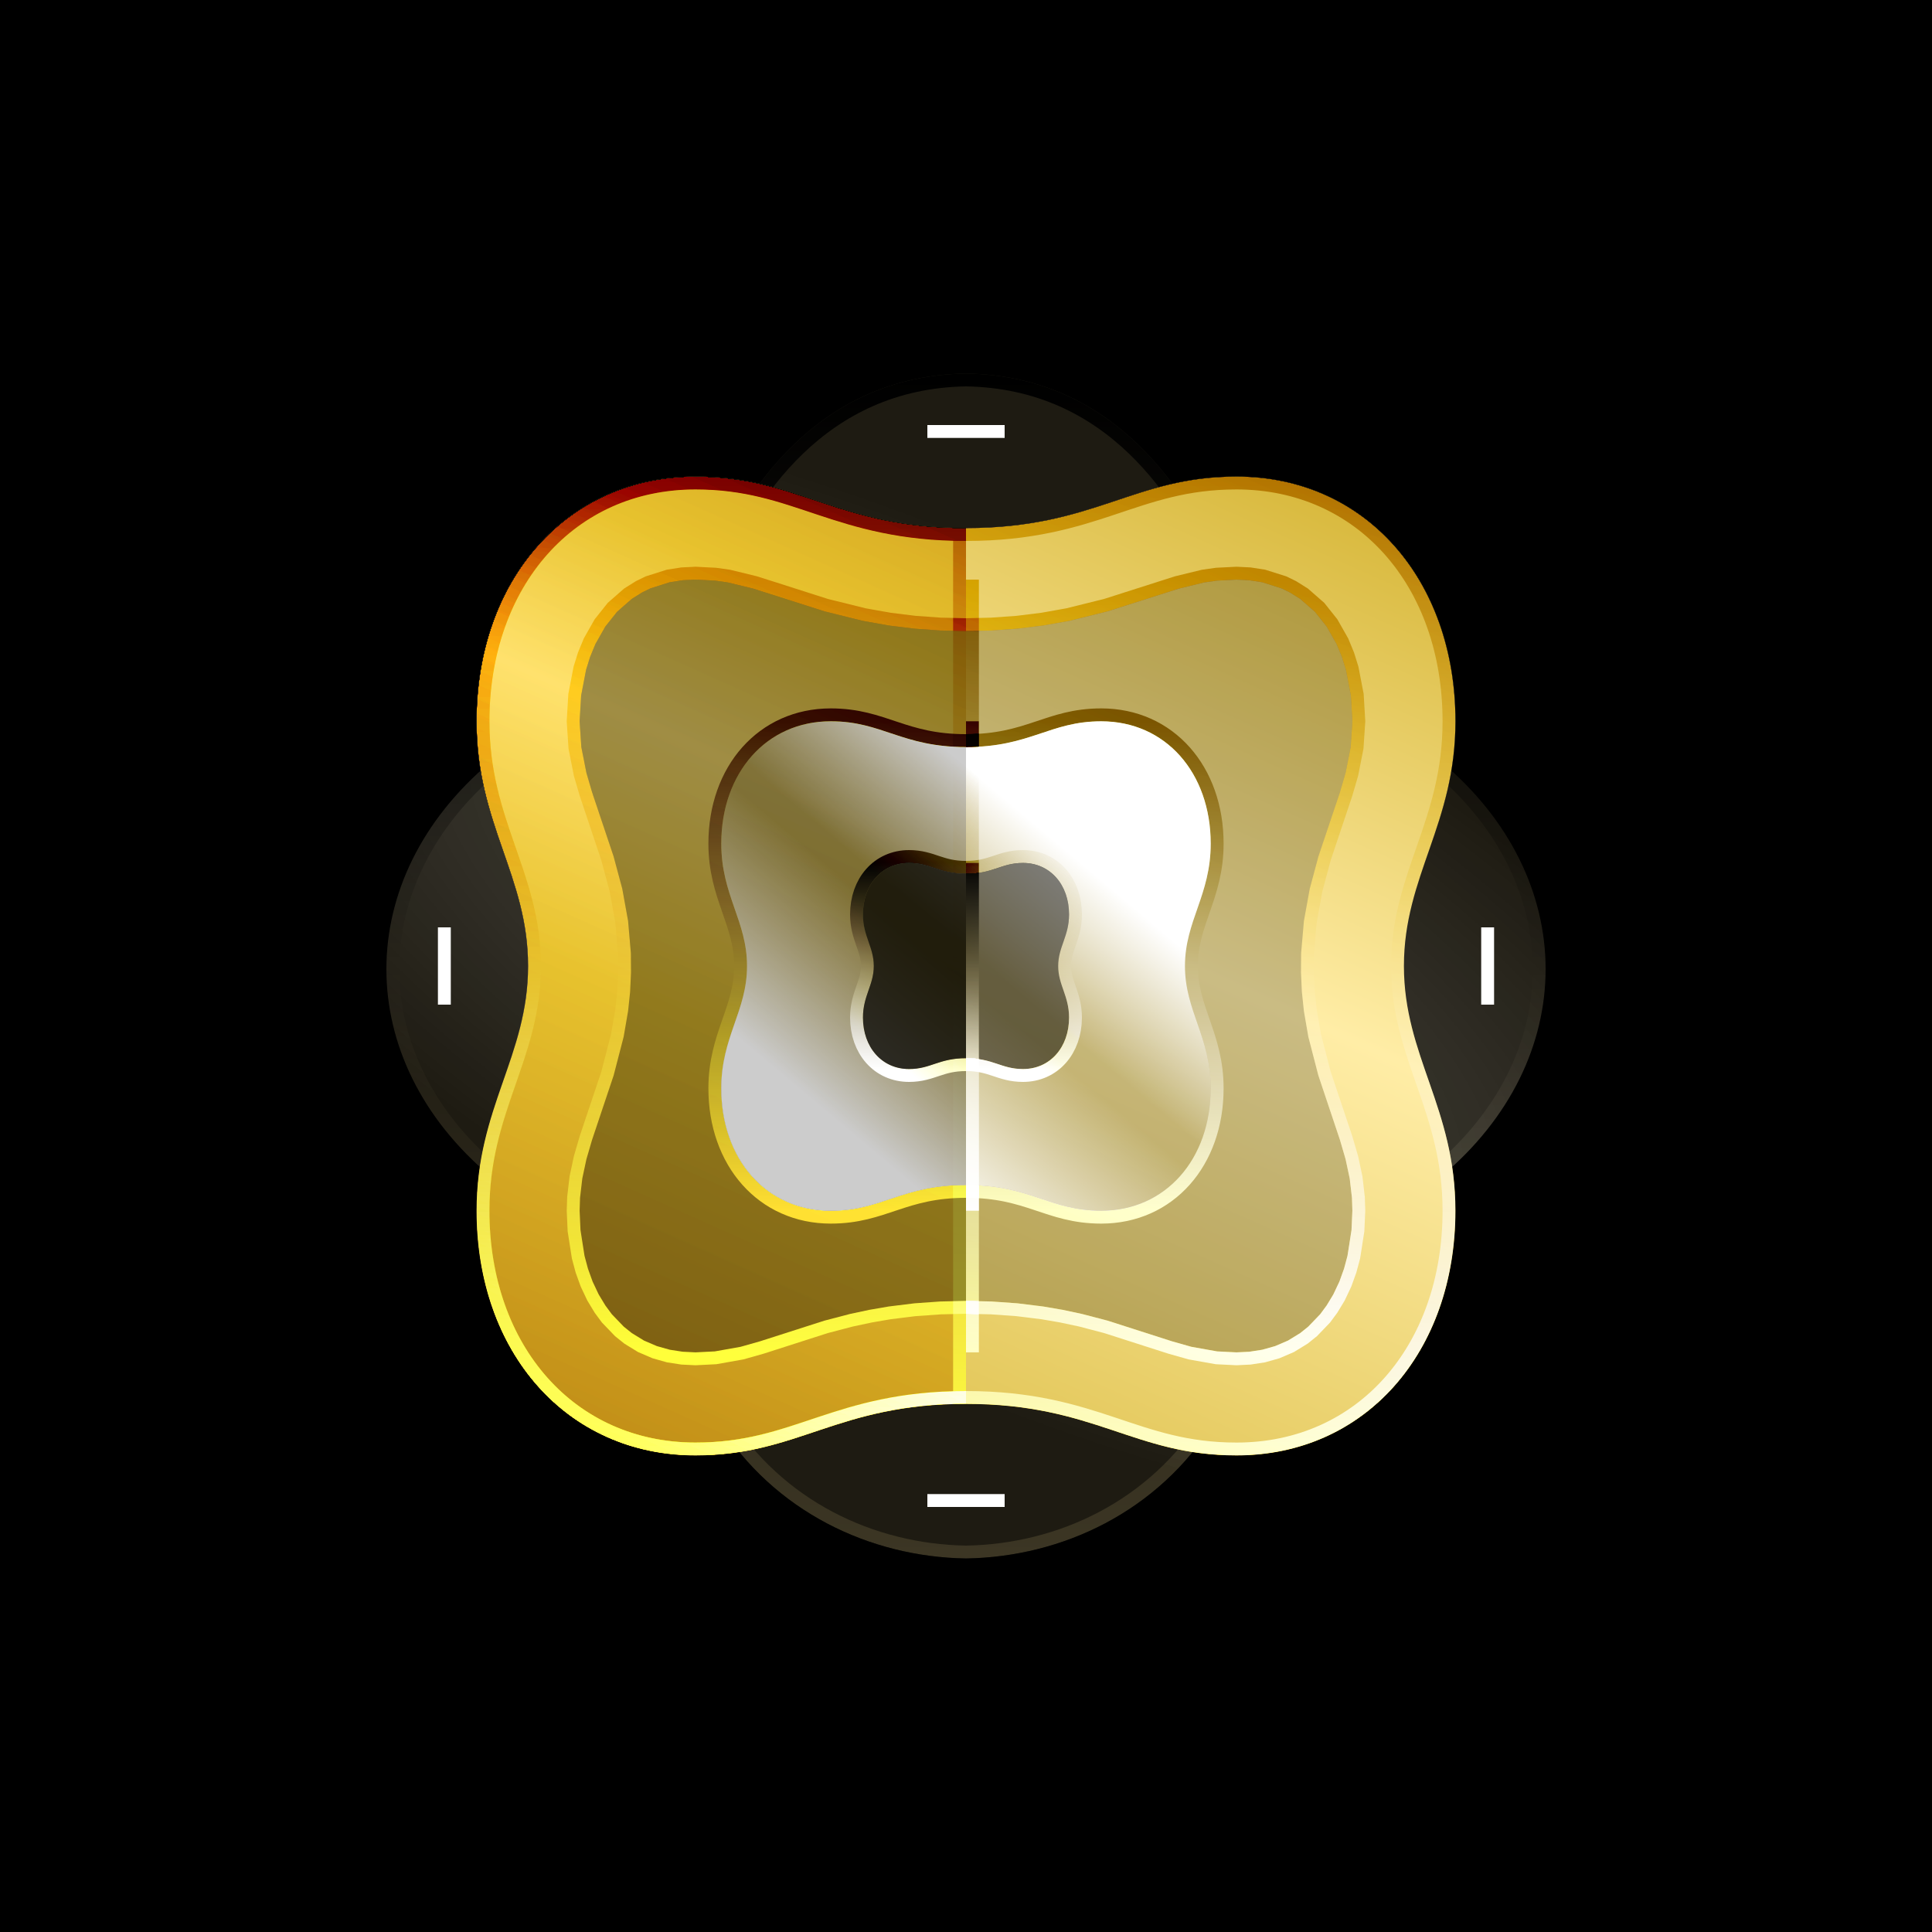
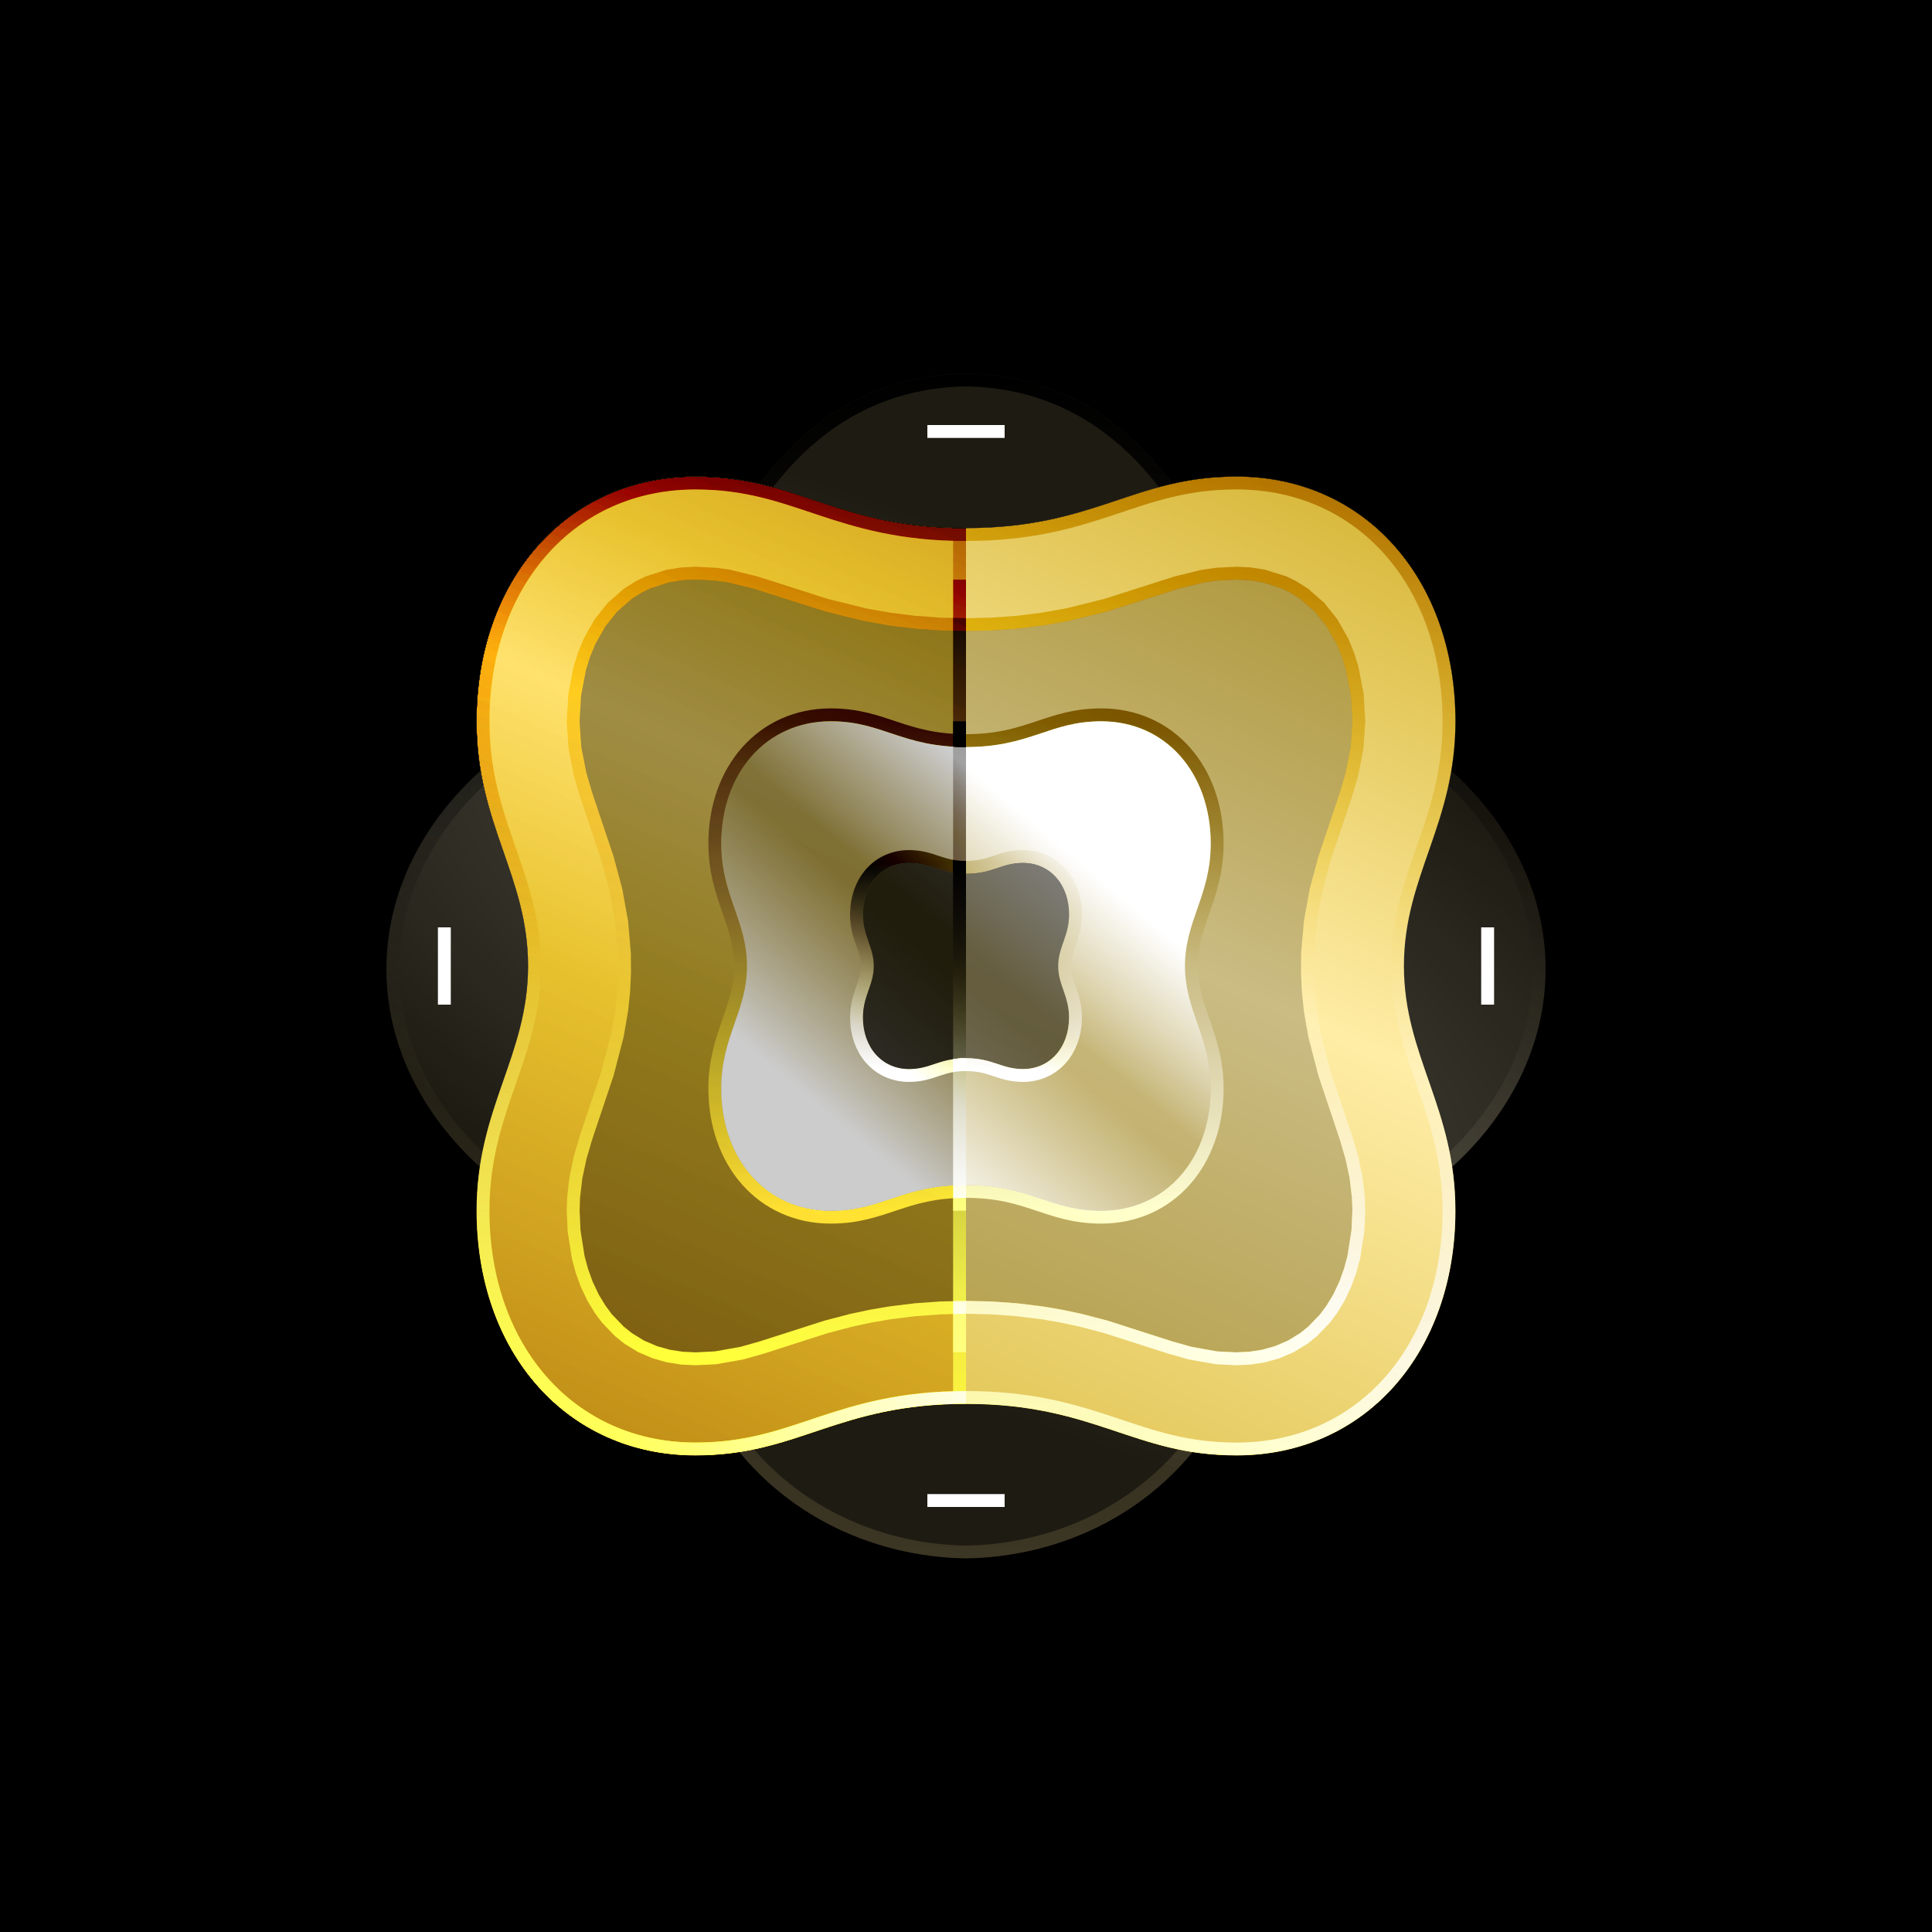
<svg xmlns="http://www.w3.org/2000/svg" width="150" height="150" viewBox="0 0 150 150" fill="none" data-name="G_12 Survived [Event]">
  <defs>
-     <radialGradient id="hbcr1" cx="0" cy="0" r="1" gradientUnits="userSpaceOnUse" gradientTransform="matrix(-22.143 23 -66.065 -37.384 75 75)">
+     <radialGradient id="hb4r1" cx="0" cy="0" r="1" gradientUnits="userSpaceOnUse" gradientTransform="matrix(-22.143 23 -66.065 -37.384 75 75)">
      <stop stop-color="#FFFFFF" />
      <stop offset="1" stop-color="#FFFFFF" stop-opacity="0" />
    </radialGradient>
-     <linearGradient id="hbcg3" x1="75" y1="29" x2="75" y2="121" gradientUnits="userSpaceOnUse">
+     <linearGradient id="hb4g3" x1="75" y1="29" x2="75" y2="121" gradientUnits="userSpaceOnUse">
      <stop offset="0" stop-color="#000000" />
      <stop offset="1" stop-color="#FFFFFF" />
    </linearGradient>
-     <clipPath id="hbcc2">
+     <clipPath id="hb4c2">
      <path d="M75 29C86.526 29.186 92.32 38.12 95.232 45.084C103.079 43.073 111.907 51.117 111.907 59.161C122.698 68.21 122.698 82.287 111.907 91.336C111.907 103.401 104.06 111.445 94.251 110.44C89.908 117.364 82.479 120.883 75 121C67.521 120.883 60.092 117.364 55.749 110.44C45.94 111.445 38.093 103.401 38.093 91.336C27.302 82.287 27.302 68.21 38.093 59.161C38.093 51.117 46.921 43.073 54.768 45.084C57.68 38.12 63.474 29.186 75 29Z" />
    </clipPath>
-     <linearGradient id="hbcl4" x1="109.595" y1="37" x2="68.097" y2="129.635" gradientUnits="userSpaceOnUse">
+     <linearGradient id="hb4l4" x1="109.595" y1="37" x2="68.097" y2="129.635" gradientUnits="userSpaceOnUse">
      <stop offset="0" stop-color="#D4B331" />
      <stop offset="0.412" stop-color="#FFEDA6" />
      <stop offset="1" stop-color="#D4B331" />
    </linearGradient>
-     <linearGradient id="hbcg6" x1="75" y1="37" x2="75" y2="113" gradientUnits="userSpaceOnUse">
+     <linearGradient id="hb4g6" x1="75" y1="37" x2="75" y2="113" gradientUnits="userSpaceOnUse">
      <stop offset="0" stop-color="#000000" />
      <stop offset="1" stop-color="#FFFFFF" />
    </linearGradient>
-     <clipPath id="hbcc5">
+     <clipPath id="hb4c5">
      <path d="M75 41C85 41 88 37 96 37C106 37 113 45 113 56C113 64 109 68 109 75C109 82 113 86 113 94C113 105 106 113 96 113C88 113 85 109 75 109C65 109 62 113 54 113C44 113 37 105 37 94C37 86 41 82 41 75C41 68 37 64 37 56C37 45 44 37 54 37C62 37 65 41 75 41Z" />
    </clipPath>
-     <linearGradient id="hbcg8" x1="75" y1="37" x2="75" y2="113" gradientUnits="userSpaceOnUse">
+     <linearGradient id="hb4g8" x1="75" y1="37" x2="75" y2="113" gradientUnits="userSpaceOnUse">
      <stop offset="0" stop-color="#000000" />
      <stop offset="1" stop-color="#FFFFFF" />
    </linearGradient>
-     <clipPath id="hbcc7">
+     <clipPath id="hb4c7">
      <path d="M75 109C65 109 62 113 54 113C44 113 37 105 37 94C37 86 41 82 41 75C41 68 37 64 37 56C37 45 44 37 54 37C62 37 65 41 75 41Z" />
    </clipPath>
-     <linearGradient id="hbcg10" x1="75" y1="45.003" x2="75" y2="104.997" gradientUnits="userSpaceOnUse">
+     <linearGradient id="hb4g10" x1="75" y1="45.003" x2="75" y2="104.997" gradientUnits="userSpaceOnUse">
      <stop offset="0" stop-color="#000000" />
      <stop offset="1" stop-color="#FFFFFF" />
    </linearGradient>
-     <clipPath id="hbcc9">
+     <clipPath id="hb4c9">
      <path d="M-10 -10H160V160H-10ZM75 49L77 48.953L79 48.811L81 48.564L83 48.208L86 47.463L91.5 45.707L93.5 45.22L94.5 45.078L96 45.003L97 45.052L98 45.207L99.5 45.683L100.149 46L100.948 46.5L102.089 47.5L103 48.644L103.77 50L104.183 51L104.495 52L104.88 54L104.998 56L104.866 58L104.471 60L104.033 61.5L102.358 66.5L101.687 69L101.235 71.5L101.019 74L101.008 75.5L101.077 77L101.235 78.5L101.58 80.5L102.358 83.5L104.033 88.5L104.471 90L104.791 91.5L104.966 93L104.998 94L104.931 95.5L104.619 97.5L104.351 98.5L103.991 99.5L103.518 100.5L103 101.356L102.5 102.034L101.571 103L100.948 103.5L100 104.082L99 104.511L98 104.793L97 104.948L96 104.997L94.5 104.922L92.5 104.566L91 104.141L86 102.537L84 102.014L82.5 101.694L81 101.436L79 101.189L77 101.047L75 101L73 101.047L71 101.189L69 101.436L67.5 101.694L66 102.014L64 102.537L59 104.141L57.5 104.566L55.5 104.922L54 104.997L53 104.948L52 104.793L51 104.511L50 104.082L49.052 103.5L48.429 103L47.5 102.034L47 101.356L46.482 100.5L46.009 99.5L45.649 98.5L45.381 97.5L45.069 95.5L45.002 94L45.034 93L45.209 91.5L45.529 90L45.967 88.5L47.642 83.5L48.42 80.5L48.765 78.5L48.923 77L48.992 75.5L48.981 74L48.765 71.5L48.313 69L47.642 66.5L45.967 61.5L45.529 60L45.134 58L45.002 56L45.12 54L45.505 52L45.817 51L46.23 50L47 48.644L47.911 47.5L49.052 46.5L49.851 46L50.5 45.683L52 45.207L53 45.052L54 45.003L55.5 45.078L56.5 45.22L58.5 45.707L64 47.463L67 48.208L69 48.564L71 48.811L73 48.953L75 49Z" clip-rule="evenodd" fill-rule="evenodd" />
    </clipPath>
-     <linearGradient id="hbcg11" x1="75" y1="45.003" x2="75" y2="104.997" gradientUnits="userSpaceOnUse">
+     <linearGradient id="hb4g11" x1="75" y1="45.003" x2="75" y2="104.997" gradientUnits="userSpaceOnUse">
      <stop offset="0" stop-color="#000000" />
      <stop offset="1" stop-color="#FFFFFF" />
    </linearGradient>
-     <linearGradient id="hbcq12" x1="83.322" y1="66.488" x2="65.614" y2="87.54" gradientUnits="userSpaceOnUse">
+     <linearGradient id="hb4q12" x1="83.322" y1="66.488" x2="65.614" y2="87.54" gradientUnits="userSpaceOnUse">
      <stop offset="0" stop-color="#FFFFFF" />
      <stop offset="0.395" stop-color="#FFFFFF" stop-opacity="0.01" />
      <stop offset="0.465" stop-color="#FFFFFF" stop-opacity="0.01" />
      <stop offset="1" stop-color="#FFFFFF" />
    </linearGradient>
-     <linearGradient id="hbcg14" x1="75" y1="56" x2="75" y2="94" gradientUnits="userSpaceOnUse">
+     <linearGradient id="hb4g14" x1="75" y1="56" x2="75" y2="94" gradientUnits="userSpaceOnUse">
      <stop offset="0" stop-color="#000000" />
      <stop offset="1" stop-color="#FFFFFF" />
    </linearGradient>
-     <clipPath id="hbcc13">
+     <clipPath id="hb4c13">
      <path d="M-10 -10H160V160H-10ZM75 58C80 58 81.5 56 85.5 56C90.5 56 94 60 94 65.5C94 69.5 92 71.5 92 75C92 78.5 94 80.5 94 84.5C94 90 90.5 94 85.5 94C81.5 94 80 92 75 92C70 92 68.5 94 64.5 94C59.5 94 56 90 56 84.5C56 80.5 58 78.5 58 75C58 71.5 56 69.5 56 65.5C56 60 59.5 56 64.5 56C68.5 56 70 58 75 58Z" clip-rule="evenodd" fill-rule="evenodd" />
    </clipPath>
-     <linearGradient id="hbcg15" x1="75" y1="56" x2="75" y2="94" gradientUnits="userSpaceOnUse">
+     <linearGradient id="hb4g15" x1="75" y1="56" x2="75" y2="94" gradientUnits="userSpaceOnUse">
      <stop offset="0" stop-color="#000000" />
      <stop offset="1" stop-color="#FFFFFF" />
    </linearGradient>
-     <linearGradient id="hbcg17" x1="75" y1="67" x2="75" y2="83" gradientUnits="userSpaceOnUse">
+     <linearGradient id="hb4g17" x1="75" y1="67" x2="75" y2="83" gradientUnits="userSpaceOnUse">
      <stop offset="0" stop-color="#000000" />
      <stop offset="1" stop-color="#FFFFFF" />
    </linearGradient>
-     <clipPath id="hbcc16">
+     <clipPath id="hb4c16">
      <path d="M-10 -10H160V160H-10ZM75 67.842C77.105 67.842 77.737 67 79.421 67C81.526 67 83 68.684 83 71C83 72.684 82.158 73.526 82.158 75C82.158 76.474 83 77.316 83 79C83 81.316 81.526 83 79.421 83C77.737 83 77.105 82.158 75 82.158C72.895 82.158 72.263 83 70.579 83C68.474 83 67 81.316 67 79C67 77.316 67.842 76.474 67.842 75C67.842 73.526 67 72.684 67 71C67 68.684 68.474 67 70.579 67C72.263 67 72.895 67.842 75 67.842Z" clip-rule="evenodd" fill-rule="evenodd" />
    </clipPath>
-     <linearGradient id="hbcg18" x1="75" y1="67" x2="75" y2="83" gradientUnits="userSpaceOnUse">
+     <linearGradient id="hb4g18" x1="75" y1="67" x2="75" y2="83" gradientUnits="userSpaceOnUse">
      <stop offset="0" stop-color="#000000" />
      <stop offset="1" stop-color="#FFFFFF" />
    </linearGradient>
  </defs>
  <rect width="150" height="150" fill="#000000" data-l="bg" />
  <path d="M75 29C86.526 29.186 92.32 38.12 95.232 45.084C103.079 43.073 111.907 51.117 111.907 59.161C122.698 68.21 122.698 82.287 111.907 91.336C111.907 103.401 104.06 111.445 94.251 110.44C89.908 117.364 82.479 120.883 75 121C67.521 120.883 60.092 117.364 55.749 110.44C45.94 111.445 38.093 103.401 38.093 91.336C27.302 82.287 27.302 68.21 38.093 59.161C38.093 51.117 46.921 43.073 54.768 45.084C57.68 38.12 63.474 29.186 75 29Z" fill="#FFE396" fill-opacity="0.12" data-n="1" data-l="Plate" />
-   <path d="M75 29C86.526 29.186 92.32 38.12 95.232 45.084C103.079 43.073 111.907 51.117 111.907 59.161C122.698 68.21 122.698 82.287 111.907 91.336C111.907 103.401 104.06 111.445 94.251 110.44C89.908 117.364 82.479 120.883 75 121C67.521 120.883 60.092 117.364 55.749 110.44C45.94 111.445 38.093 103.401 38.093 91.336C27.302 82.287 27.302 68.21 38.093 59.161C38.093 51.117 46.921 43.073 54.768 45.084C57.68 38.12 63.474 29.186 75 29Z" fill="url(#hbcr1)" fill-opacity="0.2" data-n="1" data-l="Plate" />
-   <path d="M75 29C86.526 29.186 92.32 38.12 95.232 45.084C103.079 43.073 111.907 51.117 111.907 59.161C122.698 68.21 122.698 82.287 111.907 91.336C111.907 103.401 104.06 111.445 94.251 110.44C89.908 117.364 82.479 120.883 75 121C67.521 120.883 60.092 117.364 55.749 110.44C45.94 111.445 38.093 103.401 38.093 91.336C27.302 82.287 27.302 68.21 38.093 59.161C38.093 51.117 46.921 43.073 54.768 45.084C57.68 38.12 63.474 29.186 75 29Z" fill="none" stroke="url(#hbcg3)" stroke-width="2" clip-path="url(#hbcc2)" style="mix-blend-mode:overlay" data-n="1" data-l="Plate" />
-   <path d="M75 41C85 41 88 37 96 37C106 37 113 45 113 56C113 64 109 68 109 75C109 82 113 86 113 94C113 105 106 113 96 113C88 113 85 109 75 109C65 109 62 113 54 113C44 113 37 105 37 94C37 86 41 82 41 75C41 68 37 64 37 56C37 45 44 37 54 37C62 37 65 41 75 41Z" fill="url(#hbcl4)" data-n="2" data-l="Gem" />
-   <path d="M75 41C85 41 88 37 96 37C106 37 113 45 113 56C113 64 109 68 109 75C109 82 113 86 113 94C113 105 106 113 96 113C88 113 85 109 75 109C65 109 62 113 54 113C44 113 37 105 37 94C37 86 41 82 41 75C41 68 37 64 37 56C37 45 44 37 54 37C62 37 65 41 75 41Z" fill="none" stroke="url(#hbcg6)" stroke-width="2" clip-path="url(#hbcc5)" style="mix-blend-mode:overlay" data-n="2" data-l="Gem" />
+   <path d="M75 29C86.526 29.186 92.32 38.12 95.232 45.084C103.079 43.073 111.907 51.117 111.907 59.161C122.698 68.21 122.698 82.287 111.907 91.336C111.907 103.401 104.06 111.445 94.251 110.44C89.908 117.364 82.479 120.883 75 121C67.521 120.883 60.092 117.364 55.749 110.44C45.94 111.445 38.093 103.401 38.093 91.336C27.302 82.287 27.302 68.21 38.093 59.161C38.093 51.117 46.921 43.073 54.768 45.084C57.68 38.12 63.474 29.186 75 29Z" fill="url(#hb4r1)" fill-opacity="0.2" data-n="1" data-l="Plate" />
+   <path d="M75 29C86.526 29.186 92.32 38.12 95.232 45.084C103.079 43.073 111.907 51.117 111.907 59.161C122.698 68.21 122.698 82.287 111.907 91.336C111.907 103.401 104.06 111.445 94.251 110.44C89.908 117.364 82.479 120.883 75 121C67.521 120.883 60.092 117.364 55.749 110.44C45.94 111.445 38.093 103.401 38.093 91.336C27.302 82.287 27.302 68.21 38.093 59.161C38.093 51.117 46.921 43.073 54.768 45.084C57.68 38.12 63.474 29.186 75 29Z" fill="none" stroke="url(#hb4g3)" stroke-width="2" clip-path="url(#hb4c2)" style="mix-blend-mode:overlay" data-n="1" data-l="Plate" />
+   <path d="M75 41C85 41 88 37 96 37C106 37 113 45 113 56C113 64 109 68 109 75C109 82 113 86 113 94C113 105 106 113 96 113C88 113 85 109 75 109C65 109 62 113 54 113C44 113 37 105 37 94C37 86 41 82 41 75C41 68 37 64 37 56C37 45 44 37 54 37C62 37 65 41 75 41Z" fill="url(#hb4l4)" data-n="2" data-l="Gem" />
+   <path d="M75 41C85 41 88 37 96 37C106 37 113 45 113 56C113 64 109 68 109 75C109 82 113 86 113 94C113 105 106 113 96 113C88 113 85 109 75 109C65 109 62 113 54 113C44 113 37 105 37 94C37 86 41 82 41 75C41 68 37 64 37 56C37 45 44 37 54 37C62 37 65 41 75 41Z" fill="none" stroke="url(#hb4g6)" stroke-width="2" clip-path="url(#hb4c5)" style="mix-blend-mode:overlay" data-n="2" data-l="Gem" />
  <path d="M75 109C65 109 62 113 54 113C44 113 37 105 37 94C37 86 41 82 41 75C41 68 37 64 37 56C37 45 44 37 54 37C62 37 65 41 75 41Z" fill="#000000" fill-opacity="0.64" style="mix-blend-mode:overlay" data-n="3" data-l="Gem facet" />
-   <path d="M75 109C65 109 62 113 54 113C44 113 37 105 37 94C37 86 41 82 41 75C41 68 37 64 37 56C37 45 44 37 54 37C62 37 65 41 75 41Z" fill="none" stroke="url(#hbcg8)" stroke-width="2" clip-path="url(#hbcc7)" style="mix-blend-mode:overlay" data-n="3" data-l="Gem facet" />
+   <path d="M75 109C65 109 62 113 54 113C44 113 37 105 37 94C37 86 41 82 41 75C41 68 37 64 37 56C37 45 44 37 54 37C62 37 65 41 75 41Z" fill="none" stroke="url(#hb4g8)" stroke-width="2" clip-path="url(#hb4c7)" style="mix-blend-mode:overlay" data-n="3" data-l="Gem facet" />
  <path d="M75 49L77 48.953L79 48.811L81 48.564L83 48.208L86 47.463L91.5 45.707L93.5 45.22L94.5 45.078L96 45.003L97 45.052L98 45.207L99.5 45.683L100.149 46L100.948 46.5L102.089 47.5L103 48.644L103.77 50L104.183 51L104.495 52L104.88 54L104.998 56L104.866 58L104.471 60L104.033 61.5L102.358 66.5L101.687 69L101.235 71.5L101.019 74L101.008 75.5L101.077 77L101.235 78.5L101.58 80.5L102.358 83.5L104.033 88.5L104.471 90L104.791 91.5L104.966 93L104.998 94L104.931 95.5L104.619 97.5L104.351 98.5L103.991 99.5L103.518 100.5L103 101.356L102.5 102.034L101.571 103L100.948 103.5L100 104.082L99 104.511L98 104.793L97 104.948L96 104.997L94.5 104.922L92.5 104.566L91 104.141L86 102.537L84 102.014L82.5 101.694L81 101.436L79 101.189L77 101.047L75 101L73 101.047L71 101.189L69 101.436L67.5 101.694L66 102.014L64 102.537L59 104.141L57.5 104.566L55.5 104.922L54 104.997L53 104.948L52 104.793L51 104.511L50 104.082L49.052 103.5L48.429 103L47.5 102.034L47 101.356L46.482 100.5L46.009 99.5L45.649 98.5L45.381 97.5L45.069 95.5L45.002 94L45.034 93L45.209 91.5L45.529 90L45.967 88.5L47.642 83.5L48.42 80.5L48.765 78.5L48.923 77L48.992 75.5L48.981 74L48.765 71.5L48.313 69L47.642 66.5L45.967 61.5L45.529 60L45.134 58L45.002 56L45.12 54L45.505 52L45.817 51L46.23 50L47 48.644L47.911 47.5L49.052 46.5L49.851 46L50.5 45.683L52 45.207L53 45.052L54 45.003L55.5 45.078L56.5 45.22L58.5 45.707L64 47.463L67 48.208L69 48.564L71 48.811L73 48.953L75 49Z" fill="#000000" fill-opacity="0.21" data-n="4" data-l="Echo" />
-   <path d="M75 49L77 48.953L79 48.811L81 48.564L83 48.208L86 47.463L91.5 45.707L93.5 45.22L94.5 45.078L96 45.003L97 45.052L98 45.207L99.5 45.683L100.149 46L100.948 46.5L102.089 47.5L103 48.644L103.77 50L104.183 51L104.495 52L104.88 54L104.998 56L104.866 58L104.471 60L104.033 61.5L102.358 66.5L101.687 69L101.235 71.5L101.019 74L101.008 75.5L101.077 77L101.235 78.5L101.58 80.5L102.358 83.5L104.033 88.5L104.471 90L104.791 91.5L104.966 93L104.998 94L104.931 95.5L104.619 97.5L104.351 98.5L103.991 99.5L103.518 100.5L103 101.356L102.5 102.034L101.571 103L100.948 103.5L100 104.082L99 104.511L98 104.793L97 104.948L96 104.997L94.5 104.922L92.5 104.566L91 104.141L86 102.537L84 102.014L82.5 101.694L81 101.436L79 101.189L77 101.047L75 101L73 101.047L71 101.189L69 101.436L67.5 101.694L66 102.014L64 102.537L59 104.141L57.5 104.566L55.5 104.922L54 104.997L53 104.948L52 104.793L51 104.511L50 104.082L49.052 103.5L48.429 103L47.5 102.034L47 101.356L46.482 100.5L46.009 99.5L45.649 98.5L45.381 97.5L45.069 95.5L45.002 94L45.034 93L45.209 91.5L45.529 90L45.967 88.5L47.642 83.5L48.42 80.5L48.765 78.5L48.923 77L48.992 75.5L48.981 74L48.765 71.5L48.313 69L47.642 66.5L45.967 61.5L45.529 60L45.134 58L45.002 56L45.12 54L45.505 52L45.817 51L46.23 50L47 48.644L47.911 47.5L49.052 46.5L49.851 46L50.5 45.683L52 45.207L53 45.052L54 45.003L55.5 45.078L56.5 45.22L58.5 45.707L64 47.463L67 48.208L69 48.564L71 48.811L73 48.953L75 49Z" fill="none" stroke="url(#hbcg10)" stroke-width="2" clip-path="url(#hbcc9)" style="mix-blend-mode:overlay" data-n="4" data-l="Echo" />
+   <path d="M75 49L77 48.953L79 48.811L81 48.564L83 48.208L86 47.463L91.5 45.707L93.5 45.22L94.5 45.078L96 45.003L97 45.052L98 45.207L99.5 45.683L100.149 46L100.948 46.5L102.089 47.5L103 48.644L103.77 50L104.183 51L104.495 52L104.88 54L104.998 56L104.866 58L104.471 60L104.033 61.5L102.358 66.5L101.687 69L101.235 71.5L101.019 74L101.008 75.5L101.077 77L101.235 78.5L101.58 80.5L102.358 83.5L104.033 88.5L104.471 90L104.791 91.5L104.966 93L104.998 94L104.931 95.5L104.619 97.5L104.351 98.5L103.991 99.5L103.518 100.5L103 101.356L102.5 102.034L101.571 103L100.948 103.5L100 104.082L99 104.511L98 104.793L97 104.948L96 104.997L94.5 104.922L92.5 104.566L91 104.141L86 102.537L84 102.014L82.5 101.694L81 101.436L79 101.189L77 101.047L75 101L73 101.047L71 101.189L69 101.436L67.5 101.694L66 102.014L64 102.537L59 104.141L57.5 104.566L55.5 104.922L54 104.997L53 104.948L52 104.793L51 104.511L50 104.082L49.052 103.5L48.429 103L47.5 102.034L47 101.356L46.482 100.5L46.009 99.5L45.649 98.5L45.381 97.5L45.069 95.5L45.002 94L45.034 93L45.209 91.5L45.529 90L45.967 88.5L47.642 83.5L48.42 80.5L48.765 78.5L48.923 77L48.992 75.5L48.981 74L48.765 71.5L48.313 69L47.642 66.5L45.967 61.5L45.529 60L45.134 58L45.002 56L45.12 54L45.505 52L45.817 51L46.23 50L47 48.644L47.911 47.5L49.052 46.5L49.851 46L50.5 45.683L52 45.207L53 45.052L54 45.003L55.5 45.078L56.5 45.22L58.5 45.707L64 47.463L67 48.208L69 48.564L71 48.811L73 48.953L75 49Z" fill="none" stroke="url(#hb4g10)" stroke-width="2" clip-path="url(#hb4c9)" style="mix-blend-mode:overlay" data-n="4" data-l="Echo" />
  <path d="M75 49L75 48.953L75 48.811L75 48.564L75 48.208L75 47.463L75 45.707L75 45.22L75 45.078L75 45.003L75 45.052L75 45.207L75 45.683L75 46L75 46.5L75 47.5L75 48.644L75 50L75 51L75 52L75 54L75 56L75 58L75 60L75 61.5L75 66.5L75 69L75 71.5L75 74L75 75.5L75 77L75 78.5L75 80.5L75 83.5L75 88.5L75 90L75 91.5L75 93L75 94L75 95.5L75 97.5L75 98.5L75 99.5L75 100.5L75 101.356L75 102.034L75 103L75 103.5L75 104.082L75 104.511L75 104.793L75 104.948L75 104.997L75 104.922L75 104.566L75 104.141L75 102.537L75 102.014L75 101.694L75 101.436L75 101.189L75 101.047L75 101L73 101.047L71 101.189L69 101.436L67.5 101.694L66 102.014L64 102.537L59 104.141L57.5 104.566L55.5 104.922L54 104.997L53 104.948L52 104.793L51 104.511L50 104.082L49.052 103.5L48.429 103L47.5 102.034L47 101.356L46.482 100.5L46.009 99.5L45.649 98.5L45.381 97.5L45.069 95.5L45.002 94L45.034 93L45.209 91.5L45.529 90L45.967 88.5L47.642 83.5L48.42 80.5L48.765 78.5L48.923 77L48.992 75.5L48.981 74L48.765 71.5L48.313 69L47.642 66.5L45.967 61.5L45.529 60L45.134 58L45.002 56L45.12 54L45.505 52L45.817 51L46.23 50L47 48.644L47.911 47.5L49.052 46.5L49.851 46L50.5 45.683L52 45.207L53 45.052L54 45.003L55.5 45.078L56.5 45.22L58.5 45.707L64 47.463L67 48.208L69 48.564L71 48.811L73 48.953L75 49Z" fill="#000000" fill-opacity="0.21" data-n="5" data-l="Left facet" />
-   <path d="M75 45.003H76V104.997H75Z" fill="url(#hbcg11)" style="mix-blend-mode:overlay" data-n="6" data-l="Facet seam" />
-   <path d="M75 58C80 58 81.5 56 85.5 56C90.5 56 94 60 94 65.5C94 69.5 92 71.5 92 75C92 78.5 94 80.5 94 84.5C94 90 90.5 94 85.5 94C81.5 94 80 92 75 92C70 92 68.5 94 64.5 94C59.5 94 56 90 56 84.5C56 80.5 58 78.5 58 75C58 71.5 56 69.5 56 65.5C56 60 59.5 56 64.5 56C68.5 56 70 58 75 58Z" fill="url(#hbcq12)" data-n="7" data-l="Glass" />
-   <path d="M75 58C80 58 81.5 56 85.5 56C90.5 56 94 60 94 65.5C94 69.5 92 71.5 92 75C92 78.5 94 80.5 94 84.5C94 90 90.5 94 85.5 94C81.5 94 80 92 75 92C70 92 68.5 94 64.5 94C59.5 94 56 90 56 84.5C56 80.5 58 78.5 58 75C58 71.5 56 69.5 56 65.5C56 60 59.5 56 64.5 56C68.5 56 70 58 75 58Z" fill="none" stroke="url(#hbcg14)" stroke-width="2" clip-path="url(#hbcc13)" style="mix-blend-mode:overlay" data-n="7" data-l="Glass" />
+   <path d="M74 45.003H75V104.997H74Z" fill="url(#hb4g11)" style="mix-blend-mode:overlay" data-n="6" data-l="Facet seam" />
+   <path d="M75 58C80 58 81.5 56 85.5 56C90.5 56 94 60 94 65.5C94 69.5 92 71.5 92 75C92 78.5 94 80.5 94 84.5C94 90 90.5 94 85.5 94C81.5 94 80 92 75 92C70 92 68.5 94 64.5 94C59.5 94 56 90 56 84.5C56 80.5 58 78.5 58 75C58 71.5 56 69.5 56 65.5C56 60 59.5 56 64.5 56C68.5 56 70 58 75 58Z" fill="url(#hb4q12)" data-n="7" data-l="Glass" />
+   <path d="M75 58C80 58 81.5 56 85.5 56C90.5 56 94 60 94 65.5C94 69.5 92 71.5 92 75C92 78.5 94 80.5 94 84.5C94 90 90.5 94 85.5 94C81.5 94 80 92 75 92C70 92 68.5 94 64.5 94C59.5 94 56 90 56 84.5C56 80.5 58 78.5 58 75C58 71.5 56 69.5 56 65.5C56 60 59.5 56 64.5 56C68.5 56 70 58 75 58Z" fill="none" stroke="url(#hb4g14)" stroke-width="2" clip-path="url(#hb4c13)" style="mix-blend-mode:overlay" data-n="7" data-l="Glass" />
  <path d="M75 58L75 56L75 65.5L75 75L75 84.5L75 94L75 92C70 92 68.5 94 64.5 94C59.5 94 56 90 56 84.5C56 80.5 58 78.5 58 75C58 71.5 56 69.5 56 65.5C56 60 59.5 56 64.5 56C68.5 56 70 58 75 58Z" fill="#000000" fill-opacity="0.2" data-n="8" data-l="Left facet" />
-   <path d="M75 56H76V94H75Z" fill="url(#hbcg15)" style="mix-blend-mode:overlay" data-n="9" data-l="Facet seam" />
+   <path d="M74 56H75V94H74Z" fill="url(#hb4g15)" style="mix-blend-mode:overlay" data-n="9" data-l="Facet seam" />
  <path d="M75 67.842C77.105 67.842 77.737 67 79.421 67C81.526 67 83 68.684 83 71C83 72.684 82.158 73.526 82.158 75C82.158 76.474 83 77.316 83 79C83 81.316 81.526 83 79.421 83C77.737 83 77.105 82.158 75 82.158C72.895 82.158 72.263 83 70.579 83C68.474 83 67 81.316 67 79C67 77.316 67.842 76.474 67.842 75C67.842 73.526 67 72.684 67 71C67 68.684 68.474 67 70.579 67C72.263 67 72.895 67.842 75 67.842Z" fill="#000000" fill-opacity="0.49" data-n="10" data-l="Recess" />
-   <path d="M75 67.842C77.105 67.842 77.737 67 79.421 67C81.526 67 83 68.684 83 71C83 72.684 82.158 73.526 82.158 75C82.158 76.474 83 77.316 83 79C83 81.316 81.526 83 79.421 83C77.737 83 77.105 82.158 75 82.158C72.895 82.158 72.263 83 70.579 83C68.474 83 67 81.316 67 79C67 77.316 67.842 76.474 67.842 75C67.842 73.526 67 72.684 67 71C67 68.684 68.474 67 70.579 67C72.263 67 72.895 67.842 75 67.842Z" fill="none" stroke="url(#hbcg17)" stroke-width="2" clip-path="url(#hbcc16)" style="mix-blend-mode:overlay" data-n="10" data-l="Recess" />
+   <path d="M75 67.842C77.105 67.842 77.737 67 79.421 67C81.526 67 83 68.684 83 71C83 72.684 82.158 73.526 82.158 75C82.158 76.474 83 77.316 83 79C83 81.316 81.526 83 79.421 83C77.737 83 77.105 82.158 75 82.158C72.895 82.158 72.263 83 70.579 83C68.474 83 67 81.316 67 79C67 77.316 67.842 76.474 67.842 75C67.842 73.526 67 72.684 67 71C67 68.684 68.474 67 70.579 67C72.263 67 72.895 67.842 75 67.842Z" fill="none" stroke="url(#hb4g17)" stroke-width="2" clip-path="url(#hb4c16)" style="mix-blend-mode:overlay" data-n="10" data-l="Recess" />
  <path d="M75 67.842L75 67L75 71L75 75L75 79L75 83L75 82.158C72.895 82.158 72.263 83 70.579 83C68.474 83 67 81.316 67 79C67 77.316 67.842 76.474 67.842 75C67.842 73.526 67 72.684 67 71C67 68.684 68.474 67 70.579 67C72.263 67 72.895 67.842 75 67.842Z" fill="#000000" fill-opacity="0.49" data-n="11" data-l="Left facet" />
-   <path d="M75 67H76V83H75Z" fill="url(#hbcg18)" style="mix-blend-mode:overlay" data-n="12" data-l="Facet seam" />
+   <path d="M74 67H75V83H74Z" fill="url(#hb4g18)" style="mix-blend-mode:overlay" data-n="12" data-l="Facet seam" />
  <rect x="72" y="33" width="6" height="1" fill="#FFFFFF" data-n="13" data-l="Edge bars" />
  <rect x="72" y="116" width="6" height="1" fill="#FFFFFF" data-n="13" data-l="Edge bars" />
  <rect x="34" y="72" width="1" height="6" fill="#FFFFFF" data-n="13" data-l="Edge bars" />
  <rect x="115" y="72" width="1" height="6" fill="#FFFFFF" data-n="13" data-l="Edge bars" />
</svg>
